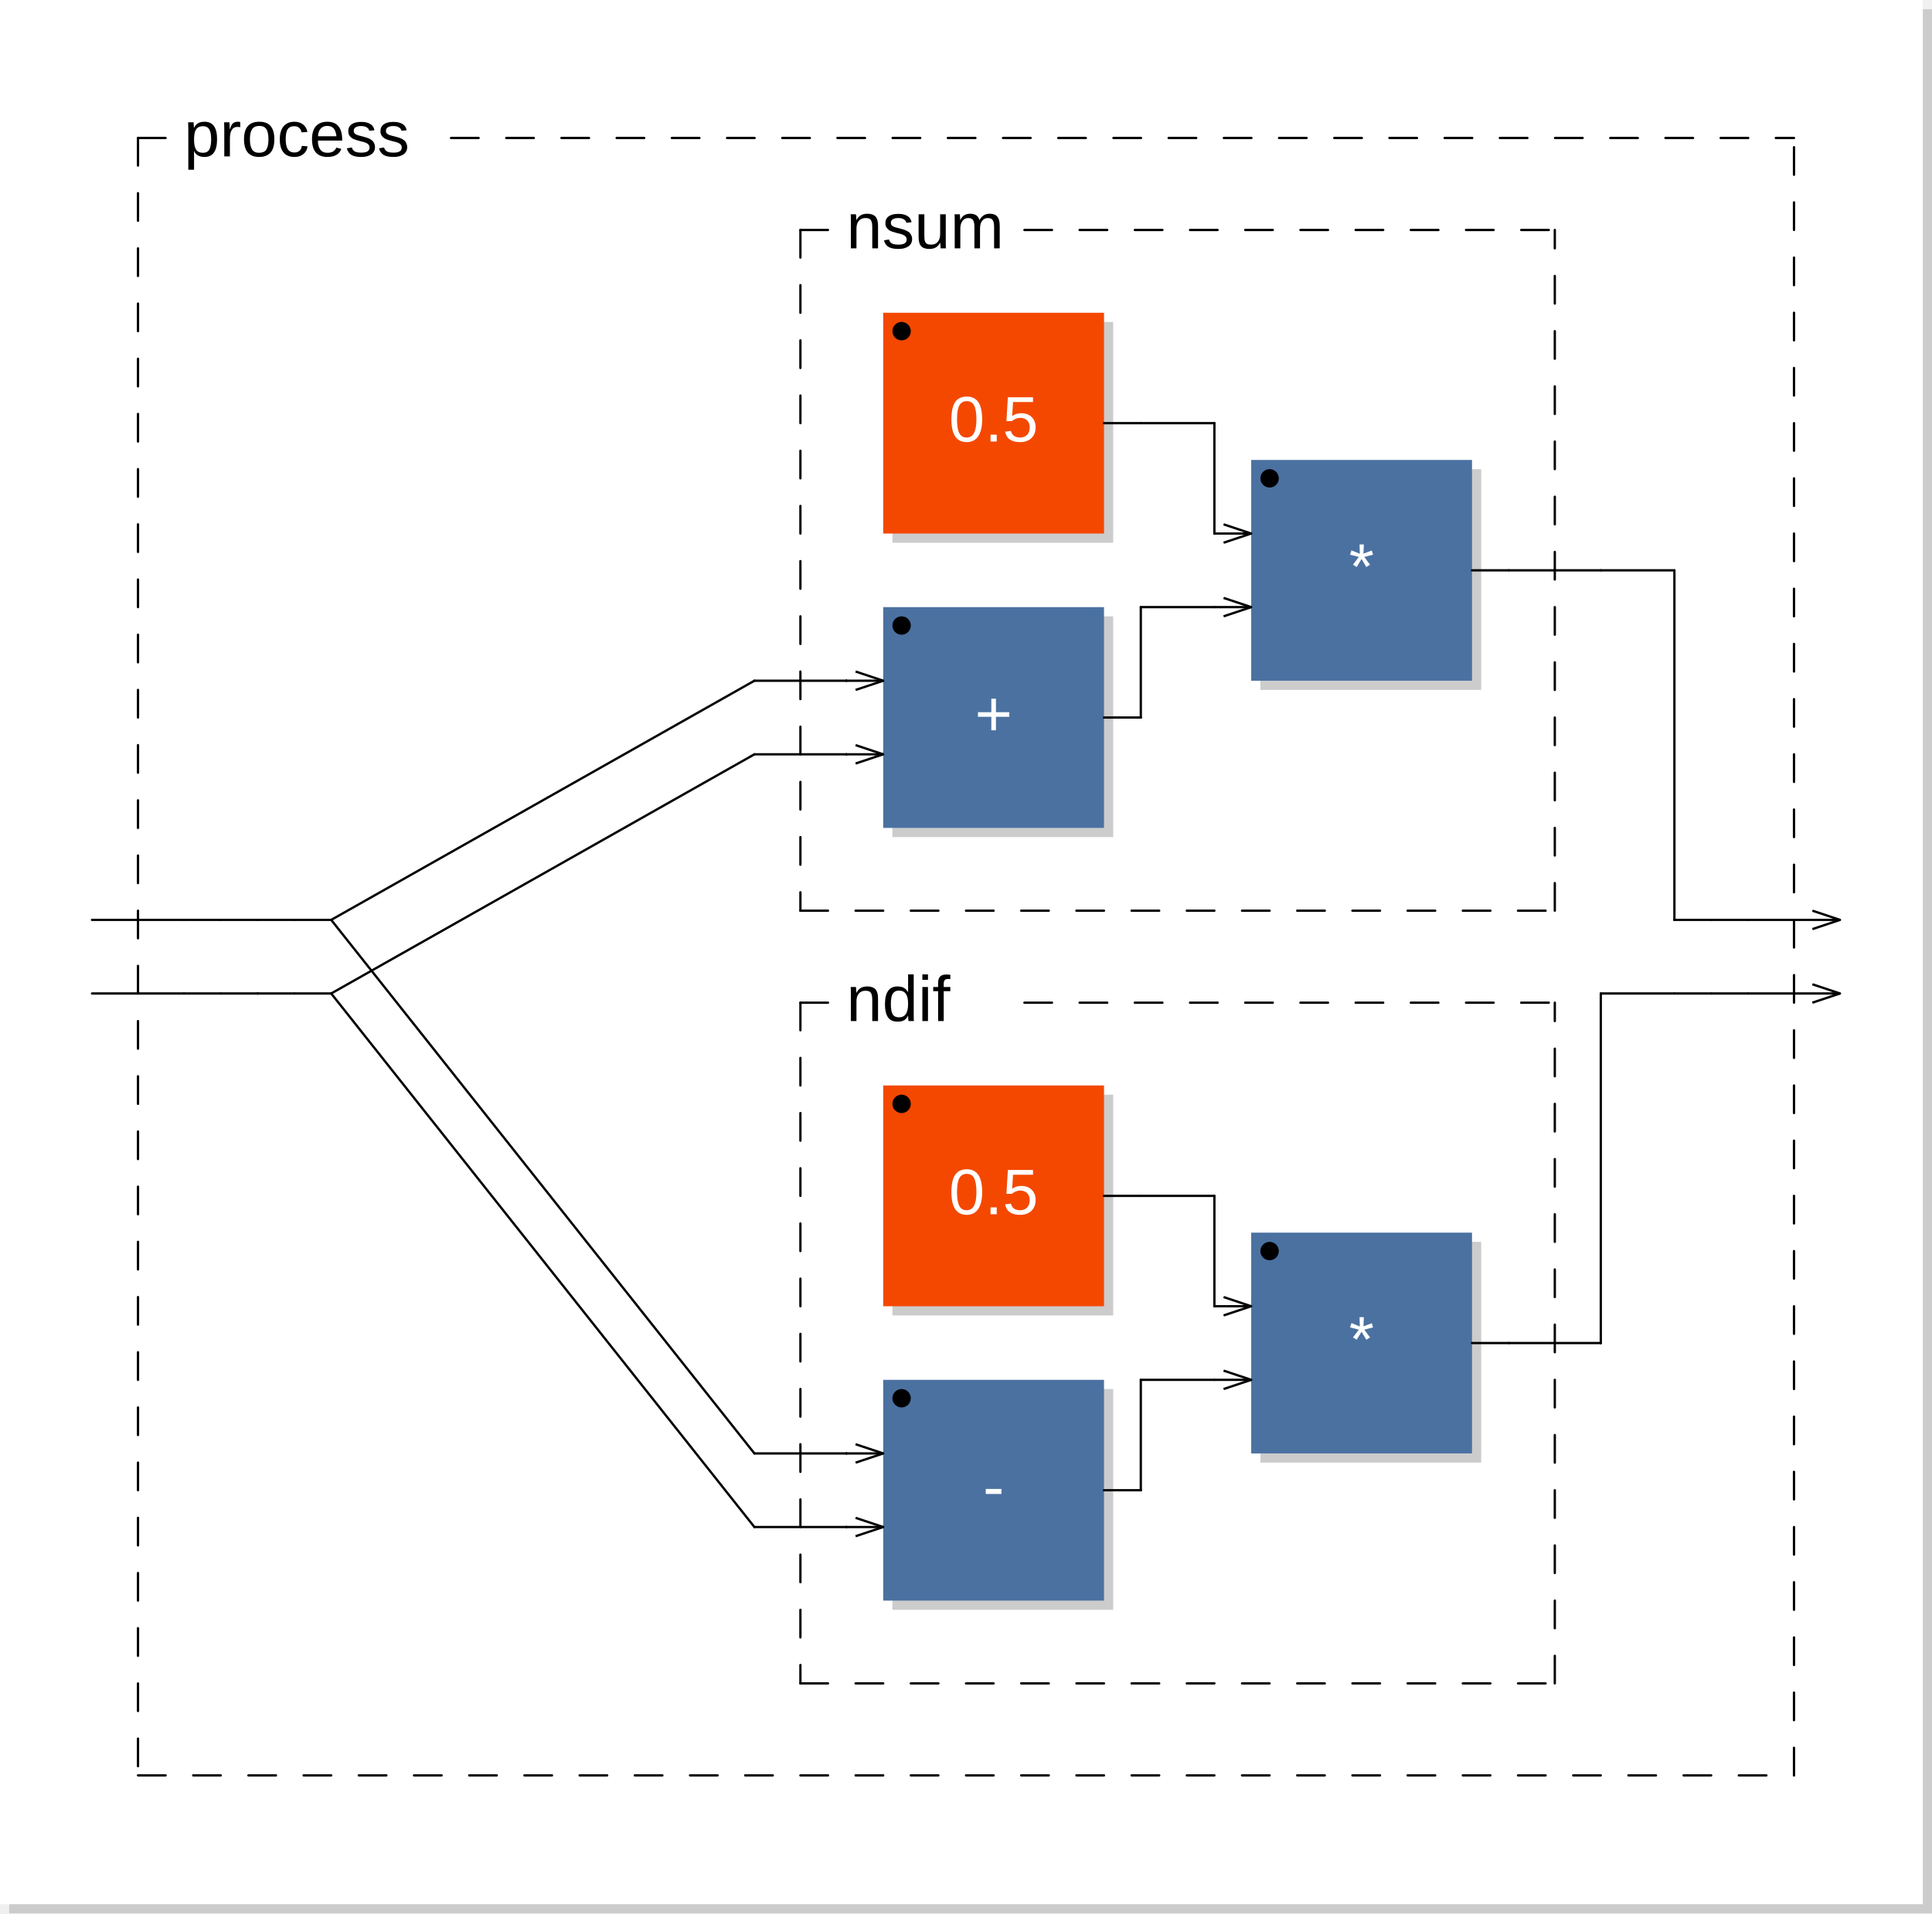
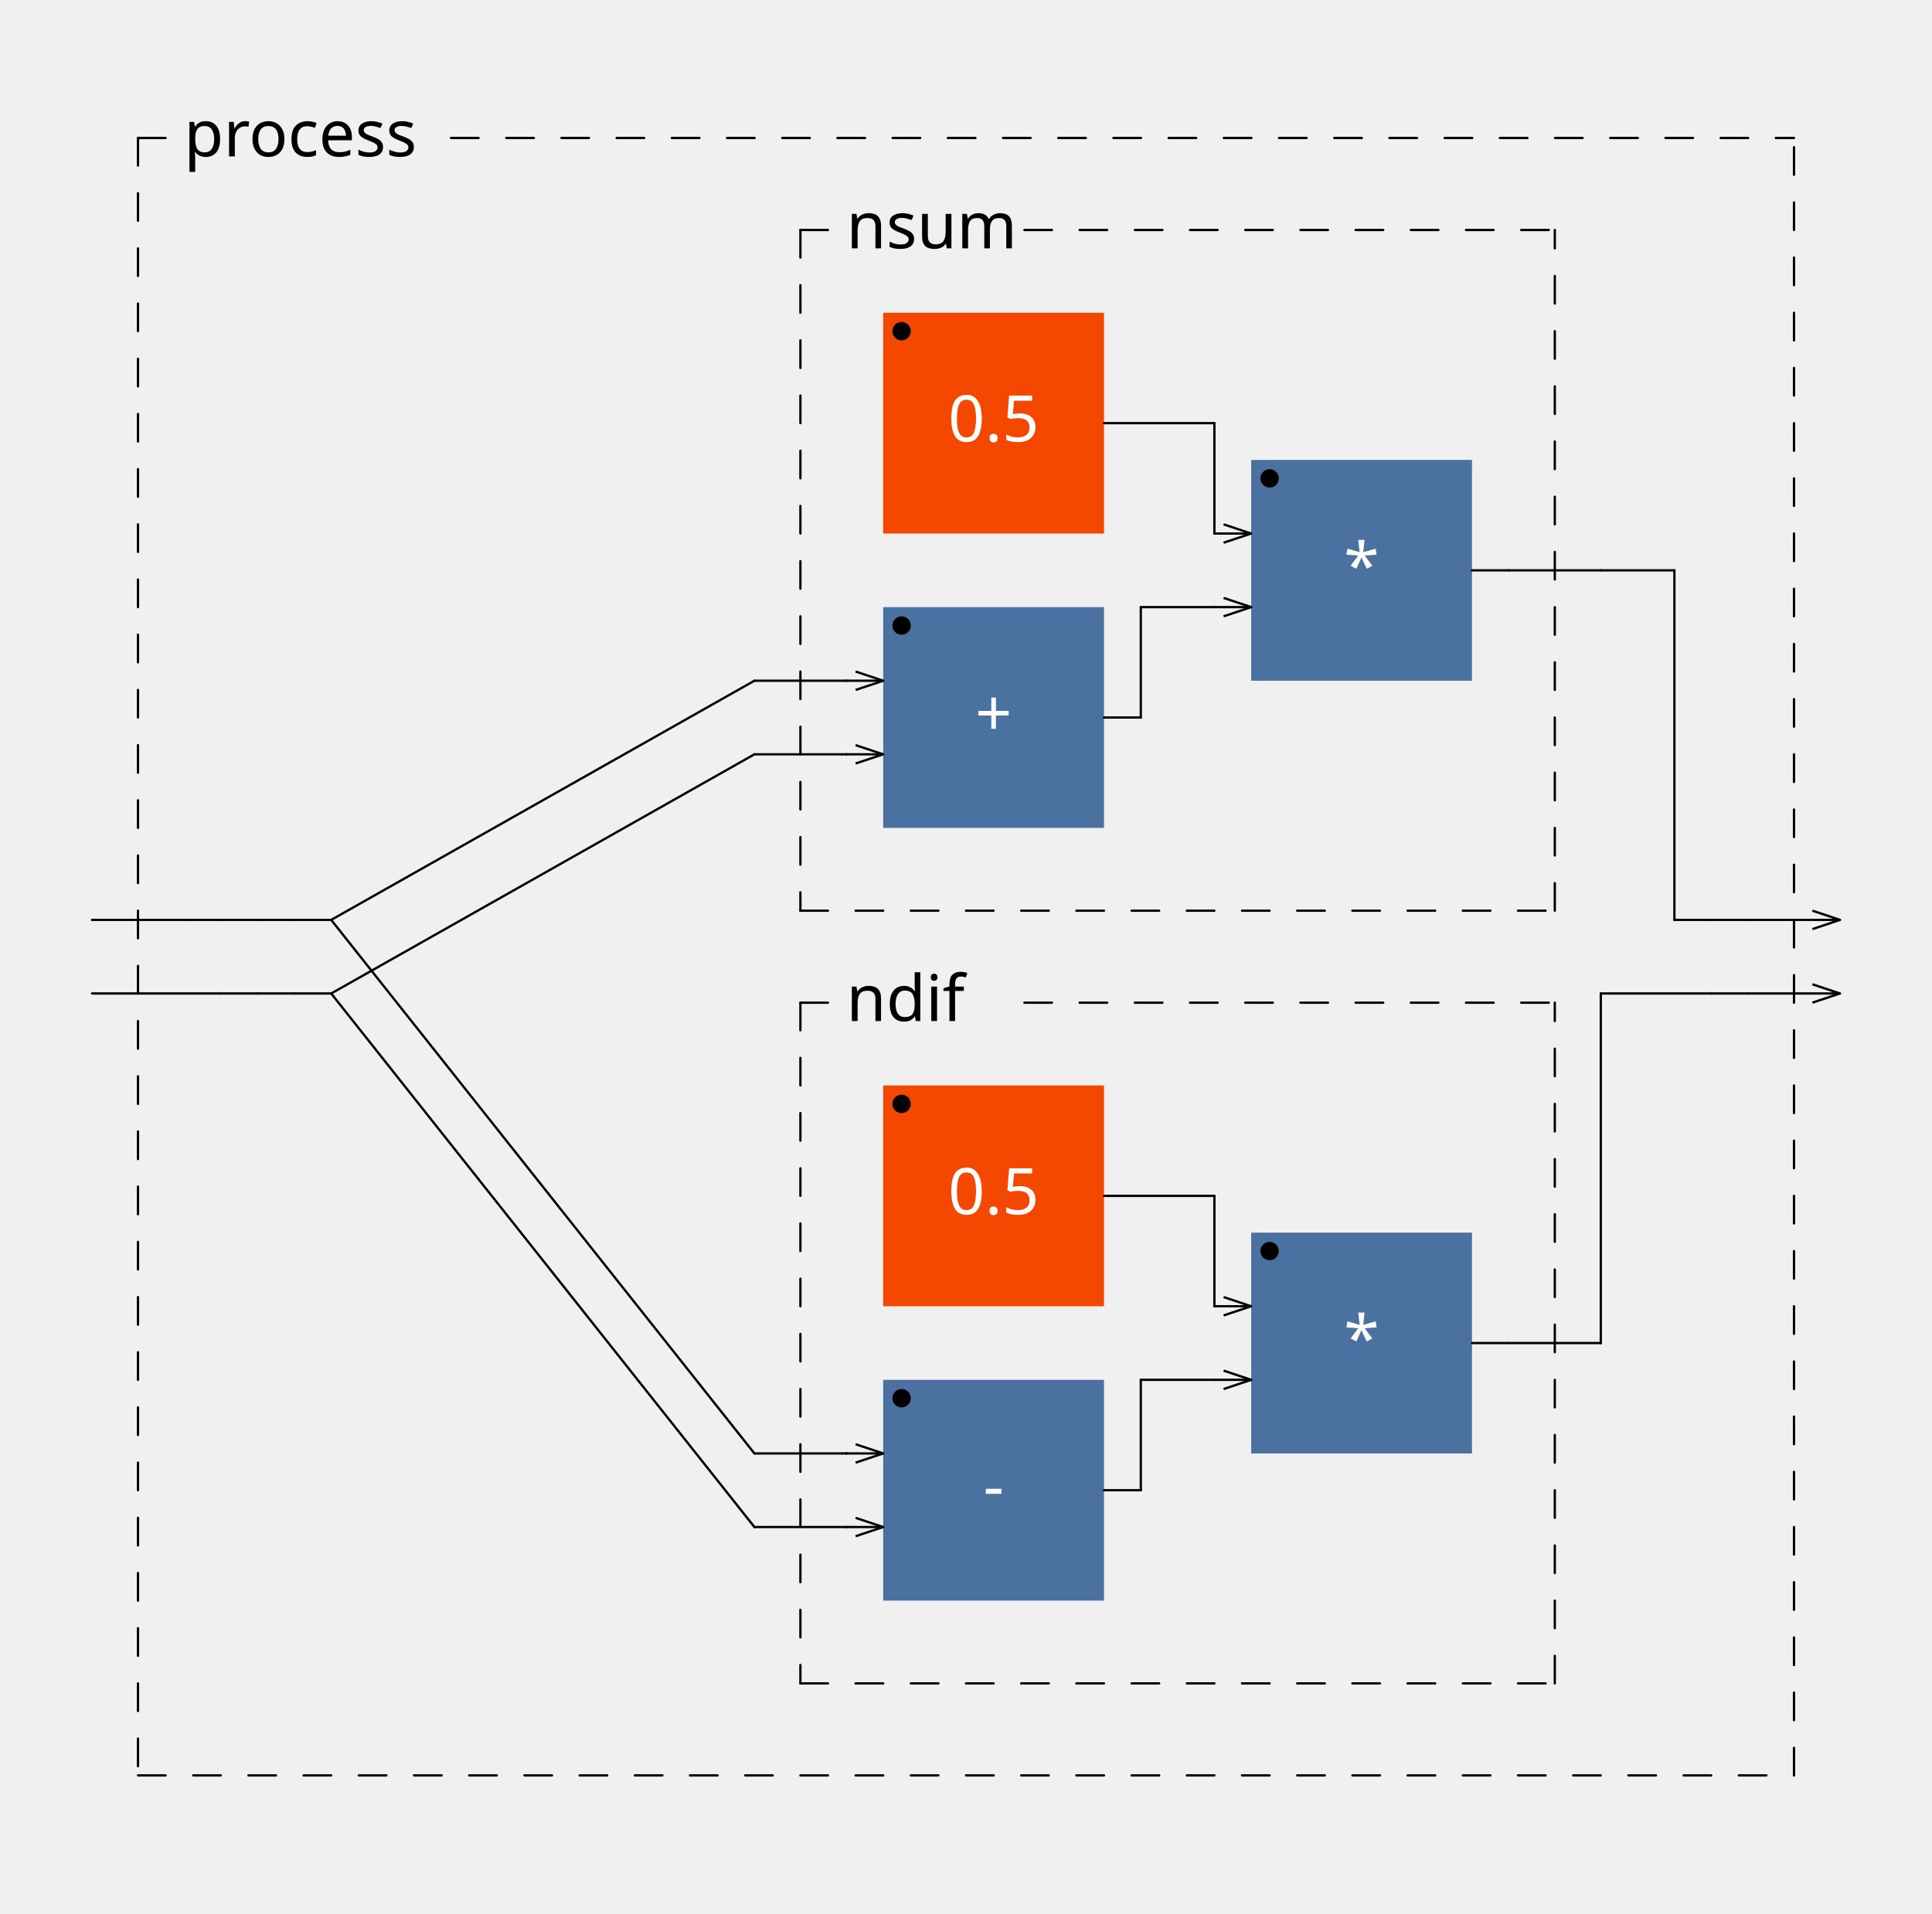
<svg xmlns="http://www.w3.org/2000/svg" viewBox="0 0 210 208" width="105mm" height="104mm" version="1.1">
-   <rect x="1" y="1" width="209" height="207" rx="0" ry="0" style="stroke:none;fill:#cccccc;" />
-   <rect x="0" y="0" width="209" height="207" rx="0" ry="0" style="stroke:none;fill:#ffffff;" />
-   <text x="10" y="7" font-family="Arial" font-size="7" />
-   <rect x="97" y="35" width="24" height="24" rx="0" ry="0" style="stroke:none;fill:#cccccc;" />
+   <text x="10" y="7" font-family="Rubik" font-size="7" />
  <rect x="96" y="34" width="24" height="24" rx="0" ry="0" style="stroke:none;fill:#f44800;" />
-   <text x="108" y="48" font-family="Arial" font-size="7" text-anchor="middle" fill="#FFFFFF">0.5</text>
+   <text x="108" y="48" font-family="Rubik" font-size="7" text-anchor="middle" fill="#FFFFFF">0.5</text>
  <circle cx="98" cy="36" r="1" />
-   <rect x="97" y="67" width="24" height="24" rx="0" ry="0" style="stroke:none;fill:#cccccc;" />
  <rect x="96" y="66" width="24" height="24" rx="0" ry="0" style="stroke:none;fill:#4B71A1;" />
-   <text x="108" y="80" font-family="Arial" font-size="7" text-anchor="middle" fill="#FFFFFF">+</text>
+   <text x="108" y="80" font-family="Rubik" font-size="7" text-anchor="middle" fill="#FFFFFF">+</text>
  <circle cx="98" cy="68" r="1" />
  <line x1="93" y1="73" x2="96" y2="74" transform="rotate(0,96,74)" style="stroke: black; stroke-width:0.25;" />
  <line x1="93" y1="75" x2="96" y2="74" transform="rotate(0,96,74)" style="stroke: black; stroke-width:0.25;" />
  <line x1="93" y1="81" x2="96" y2="82" transform="rotate(0,96,82)" style="stroke: black; stroke-width:0.25;" />
  <line x1="93" y1="83" x2="96" y2="82" transform="rotate(0,96,82)" style="stroke: black; stroke-width:0.25;" />
-   <rect x="137" y="51" width="24" height="24" rx="0" ry="0" style="stroke:none;fill:#cccccc;" />
  <rect x="136" y="50" width="24" height="24" rx="0" ry="0" style="stroke:none;fill:#4B71A1;" />
-   <text x="148" y="64" font-family="Arial" font-size="7" text-anchor="middle" fill="#FFFFFF">*</text>
+   <text x="148" y="64" font-family="Rubik" font-size="7" text-anchor="middle" fill="#FFFFFF">*</text>
  <circle cx="138" cy="52" r="1" />
  <line x1="133" y1="57" x2="136" y2="58" transform="rotate(0,136,58)" style="stroke: black; stroke-width:0.25;" />
  <line x1="133" y1="59" x2="136" y2="58" transform="rotate(0,136,58)" style="stroke: black; stroke-width:0.25;" />
  <line x1="133" y1="65" x2="136" y2="66" transform="rotate(0,136,66)" style="stroke: black; stroke-width:0.25;" />
  <line x1="133" y1="67" x2="136" y2="66" transform="rotate(0,136,66)" style="stroke: black; stroke-width:0.25;" />
  <line x1="87" y1="25" x2="87" y2="99" style="stroke: black; stroke-linecap:round; stroke-width:0.25; stroke-dasharray:3,3;" />
  <line x1="87" y1="99" x2="169" y2="99" style="stroke: black; stroke-linecap:round; stroke-width:0.25; stroke-dasharray:3,3;" />
  <line x1="169" y1="99" x2="169" y2="25" style="stroke: black; stroke-linecap:round; stroke-width:0.25; stroke-dasharray:3,3;" />
  <line x1="87" y1="25" x2="92" y2="25" style="stroke: black; stroke-linecap:round; stroke-width:0.25; stroke-dasharray:3,3;" />
  <line x1="111.35" y1="25" x2="169" y2="25" style="stroke: black; stroke-linecap:round; stroke-width:0.25; stroke-dasharray:3,3;" />
-   <text x="92" y="27" font-family="Arial" font-size="7">nsum</text>
-   <rect x="97" y="119" width="24" height="24" rx="0" ry="0" style="stroke:none;fill:#cccccc;" />
+   <text x="92" y="27" font-family="Rubik" font-size="7">nsum</text>
  <rect x="96" y="118" width="24" height="24" rx="0" ry="0" style="stroke:none;fill:#f44800;" />
-   <text x="108" y="132" font-family="Arial" font-size="7" text-anchor="middle" fill="#FFFFFF">0.5</text>
+   <text x="108" y="132" font-family="Rubik" font-size="7" text-anchor="middle" fill="#FFFFFF">0.5</text>
  <circle cx="98" cy="120" r="1" />
-   <rect x="97" y="151" width="24" height="24" rx="0" ry="0" style="stroke:none;fill:#cccccc;" />
  <rect x="96" y="150" width="24" height="24" rx="0" ry="0" style="stroke:none;fill:#4B71A1;" />
-   <text x="108" y="164" font-family="Arial" font-size="7" text-anchor="middle" fill="#FFFFFF">-</text>
+   <text x="108" y="164" font-family="Rubik" font-size="7" text-anchor="middle" fill="#FFFFFF">-</text>
  <circle cx="98" cy="152" r="1" />
  <line x1="93" y1="157" x2="96" y2="158" transform="rotate(0,96,158)" style="stroke: black; stroke-width:0.25;" />
  <line x1="93" y1="159" x2="96" y2="158" transform="rotate(0,96,158)" style="stroke: black; stroke-width:0.25;" />
  <line x1="93" y1="165" x2="96" y2="166" transform="rotate(0,96,166)" style="stroke: black; stroke-width:0.25;" />
  <line x1="93" y1="167" x2="96" y2="166" transform="rotate(0,96,166)" style="stroke: black; stroke-width:0.25;" />
-   <rect x="137" y="135" width="24" height="24" rx="0" ry="0" style="stroke:none;fill:#cccccc;" />
  <rect x="136" y="134" width="24" height="24" rx="0" ry="0" style="stroke:none;fill:#4B71A1;" />
-   <text x="148" y="148" font-family="Arial" font-size="7" text-anchor="middle" fill="#FFFFFF">*</text>
+   <text x="148" y="148" font-family="Rubik" font-size="7" text-anchor="middle" fill="#FFFFFF">*</text>
  <circle cx="138" cy="136" r="1" />
  <line x1="133" y1="141" x2="136" y2="142" transform="rotate(0,136,142)" style="stroke: black; stroke-width:0.25;" />
  <line x1="133" y1="143" x2="136" y2="142" transform="rotate(0,136,142)" style="stroke: black; stroke-width:0.25;" />
  <line x1="133" y1="149" x2="136" y2="150" transform="rotate(0,136,150)" style="stroke: black; stroke-width:0.25;" />
  <line x1="133" y1="151" x2="136" y2="150" transform="rotate(0,136,150)" style="stroke: black; stroke-width:0.25;" />
  <line x1="87" y1="109" x2="87" y2="183" style="stroke: black; stroke-linecap:round; stroke-width:0.25; stroke-dasharray:3,3;" />
  <line x1="87" y1="183" x2="169" y2="183" style="stroke: black; stroke-linecap:round; stroke-width:0.25; stroke-dasharray:3,3;" />
  <line x1="169" y1="183" x2="169" y2="109" style="stroke: black; stroke-linecap:round; stroke-width:0.25; stroke-dasharray:3,3;" />
  <line x1="87" y1="109" x2="92" y2="109" style="stroke: black; stroke-linecap:round; stroke-width:0.25; stroke-dasharray:3,3;" />
  <line x1="111.35" y1="109" x2="169" y2="109" style="stroke: black; stroke-linecap:round; stroke-width:0.25; stroke-dasharray:3,3;" />
-   <text x="92" y="111" font-family="Arial" font-size="7">ndif</text>
+   <text x="92" y="111" font-family="Rubik" font-size="7">ndif</text>
  <line x1="15" y1="15" x2="15" y2="193" style="stroke: black; stroke-linecap:round; stroke-width:0.25; stroke-dasharray:3,3;" />
  <line x1="15" y1="193" x2="195" y2="193" style="stroke: black; stroke-linecap:round; stroke-width:0.25; stroke-dasharray:3,3;" />
  <line x1="195" y1="193" x2="195" y2="15" style="stroke: black; stroke-linecap:round; stroke-width:0.25; stroke-dasharray:3,3;" />
  <line x1="15" y1="15" x2="20" y2="15" style="stroke: black; stroke-linecap:round; stroke-width:0.25; stroke-dasharray:3,3;" />
  <line x1="49.025" y1="15" x2="195" y2="15" style="stroke: black; stroke-linecap:round; stroke-width:0.25; stroke-dasharray:3,3;" />
-   <text x="20" y="17" font-family="Arial" font-size="7">process</text>
+   <text x="20" y="17" font-family="Rubik" font-size="7">process</text>
  <line x1="197" y1="99" x2="200" y2="100" transform="rotate(0,200,100)" style="stroke: black; stroke-width:0.25;" />
  <line x1="197" y1="101" x2="200" y2="100" transform="rotate(0,200,100)" style="stroke: black; stroke-width:0.25;" />
  <line x1="197" y1="107" x2="200" y2="108" transform="rotate(0,200,108)" style="stroke: black; stroke-width:0.25;" />
  <line x1="197" y1="109" x2="200" y2="108" transform="rotate(0,200,108)" style="stroke: black; stroke-width:0.25;" />
  <line x1="10" y1="100" x2="20" y2="100" style="stroke:black; stroke-linecap:round; stroke-width:0.25;" />
  <line x1="10" y1="108" x2="20" y2="108" style="stroke:black; stroke-linecap:round; stroke-width:0.25;" />
  <line x1="20" y1="100" x2="24" y2="100" style="stroke:black; stroke-linecap:round; stroke-width:0.25;" />
  <line x1="20" y1="108" x2="24" y2="108" style="stroke:black; stroke-linecap:round; stroke-width:0.25;" />
  <line x1="24" y1="100" x2="28" y2="100" style="stroke:black; stroke-linecap:round; stroke-width:0.25;" />
  <line x1="24" y1="108" x2="28" y2="108" style="stroke:black; stroke-linecap:round; stroke-width:0.25;" />
  <line x1="28" y1="100" x2="28" y2="100" style="stroke:black; stroke-linecap:round; stroke-width:0.25;" />
  <line x1="28" y1="100" x2="32" y2="100" style="stroke:black; stroke-linecap:round; stroke-width:0.25;" />
  <line x1="28" y1="108" x2="28" y2="108" style="stroke:black; stroke-linecap:round; stroke-width:0.25;" />
  <line x1="28" y1="108" x2="32" y2="108" style="stroke:black; stroke-linecap:round; stroke-width:0.25;" />
  <line x1="32" y1="100" x2="36" y2="100" style="stroke:black; stroke-linecap:round; stroke-width:0.25;" />
  <line x1="32" y1="108" x2="36" y2="108" style="stroke:black; stroke-linecap:round; stroke-width:0.25;" />
  <line x1="36" y1="100" x2="82" y2="74" style="stroke:black; stroke-linecap:round; stroke-width:0.25;" />
  <line x1="36" y1="100" x2="82" y2="158" style="stroke:black; stroke-linecap:round; stroke-width:0.25;" />
  <line x1="36" y1="108" x2="82" y2="82" style="stroke:black; stroke-linecap:round; stroke-width:0.25;" />
  <line x1="36" y1="108" x2="82" y2="166" style="stroke:black; stroke-linecap:round; stroke-width:0.25;" />
  <line x1="82" y1="74" x2="92" y2="74" style="stroke:black; stroke-linecap:round; stroke-width:0.25;" />
  <line x1="82" y1="82" x2="92" y2="82" style="stroke:black; stroke-linecap:round; stroke-width:0.25;" />
  <line x1="82" y1="158" x2="92" y2="158" style="stroke:black; stroke-linecap:round; stroke-width:0.25;" />
  <line x1="82" y1="166" x2="92" y2="166" style="stroke:black; stroke-linecap:round; stroke-width:0.25;" />
  <line x1="92" y1="74" x2="92" y2="74" style="stroke:black; stroke-linecap:round; stroke-width:0.25;" />
  <line x1="92" y1="74" x2="96" y2="74" style="stroke:black; stroke-linecap:round; stroke-width:0.25;" />
  <line x1="92" y1="82" x2="92" y2="82" style="stroke:black; stroke-linecap:round; stroke-width:0.25;" />
  <line x1="92" y1="82" x2="96" y2="82" style="stroke:black; stroke-linecap:round; stroke-width:0.25;" />
  <line x1="92" y1="158" x2="92" y2="158" style="stroke:black; stroke-linecap:round; stroke-width:0.25;" />
  <line x1="92" y1="158" x2="96" y2="158" style="stroke:black; stroke-linecap:round; stroke-width:0.25;" />
  <line x1="92" y1="166" x2="92" y2="166" style="stroke:black; stroke-linecap:round; stroke-width:0.25;" />
  <line x1="92" y1="166" x2="96" y2="166" style="stroke:black; stroke-linecap:round; stroke-width:0.25;" />
  <line x1="120" y1="46" x2="124" y2="46" style="stroke:black; stroke-linecap:round; stroke-width:0.25;" />
  <line x1="120" y1="78" x2="124" y2="78" style="stroke:black; stroke-linecap:round; stroke-width:0.25;" />
  <line x1="120" y1="130" x2="124" y2="130" style="stroke:black; stroke-linecap:round; stroke-width:0.25;" />
  <line x1="120" y1="162" x2="124" y2="162" style="stroke:black; stroke-linecap:round; stroke-width:0.25;" />
  <line x1="124" y1="46" x2="132" y2="46" style="stroke:black; stroke-linecap:round; stroke-width:0.25;" />
  <line x1="124" y1="66" x2="132" y2="66" style="stroke:black; stroke-linecap:round; stroke-width:0.25;" />
  <line x1="124" y1="78" x2="124" y2="66" style="stroke:black; stroke-linecap:round; stroke-width:0.25;" />
  <line x1="124" y1="78" x2="124" y2="78" style="stroke:black; stroke-linecap:round; stroke-width:0.25;" />
  <line x1="124" y1="130" x2="132" y2="130" style="stroke:black; stroke-linecap:round; stroke-width:0.25;" />
  <line x1="124" y1="150" x2="132" y2="150" style="stroke:black; stroke-linecap:round; stroke-width:0.25;" />
  <line x1="124" y1="162" x2="124" y2="150" style="stroke:black; stroke-linecap:round; stroke-width:0.25;" />
  <line x1="124" y1="162" x2="124" y2="162" style="stroke:black; stroke-linecap:round; stroke-width:0.25;" />
  <line x1="132" y1="46" x2="132" y2="58" style="stroke:black; stroke-linecap:round; stroke-width:0.25;" />
  <line x1="132" y1="58" x2="132" y2="58" style="stroke:black; stroke-linecap:round; stroke-width:0.25;" />
  <line x1="132" y1="58" x2="136" y2="58" style="stroke:black; stroke-linecap:round; stroke-width:0.25;" />
  <line x1="132" y1="66" x2="136" y2="66" style="stroke:black; stroke-linecap:round; stroke-width:0.25;" />
  <line x1="132" y1="130" x2="132" y2="142" style="stroke:black; stroke-linecap:round; stroke-width:0.25;" />
  <line x1="132" y1="142" x2="132" y2="142" style="stroke:black; stroke-linecap:round; stroke-width:0.25;" />
  <line x1="132" y1="142" x2="136" y2="142" style="stroke:black; stroke-linecap:round; stroke-width:0.25;" />
  <line x1="132" y1="150" x2="136" y2="150" style="stroke:black; stroke-linecap:round; stroke-width:0.25;" />
  <line x1="160" y1="62" x2="164" y2="62" style="stroke:black; stroke-linecap:round; stroke-width:0.25;" />
  <line x1="160" y1="146" x2="164" y2="146" style="stroke:black; stroke-linecap:round; stroke-width:0.25;" />
  <line x1="164" y1="62" x2="174" y2="62" style="stroke:black; stroke-linecap:round; stroke-width:0.25;" />
  <line x1="164" y1="146" x2="174" y2="146" style="stroke:black; stroke-linecap:round; stroke-width:0.25;" />
  <line x1="174" y1="62" x2="182" y2="62" style="stroke:black; stroke-linecap:round; stroke-width:0.25;" />
  <line x1="174" y1="108" x2="182" y2="108" style="stroke:black; stroke-linecap:round; stroke-width:0.25;" />
  <line x1="174" y1="146" x2="174" y2="108" style="stroke:black; stroke-linecap:round; stroke-width:0.25;" />
  <line x1="174" y1="146" x2="174" y2="146" style="stroke:black; stroke-linecap:round; stroke-width:0.25;" />
  <line x1="182" y1="62" x2="182" y2="100" style="stroke:black; stroke-linecap:round; stroke-width:0.25;" />
  <line x1="182" y1="100" x2="182" y2="100" style="stroke:black; stroke-linecap:round; stroke-width:0.25;" />
  <line x1="182" y1="100" x2="186" y2="100" style="stroke:black; stroke-linecap:round; stroke-width:0.25;" />
  <line x1="182" y1="108" x2="186" y2="108" style="stroke:black; stroke-linecap:round; stroke-width:0.25;" />
  <line x1="186" y1="100" x2="190" y2="100" style="stroke:black; stroke-linecap:round; stroke-width:0.25;" />
  <line x1="186" y1="108" x2="190" y2="108" style="stroke:black; stroke-linecap:round; stroke-width:0.25;" />
  <line x1="190" y1="100" x2="200" y2="100" style="stroke:black; stroke-linecap:round; stroke-width:0.25;" />
  <line x1="190" y1="108" x2="200" y2="108" style="stroke:black; stroke-linecap:round; stroke-width:0.25;" />
</svg>
